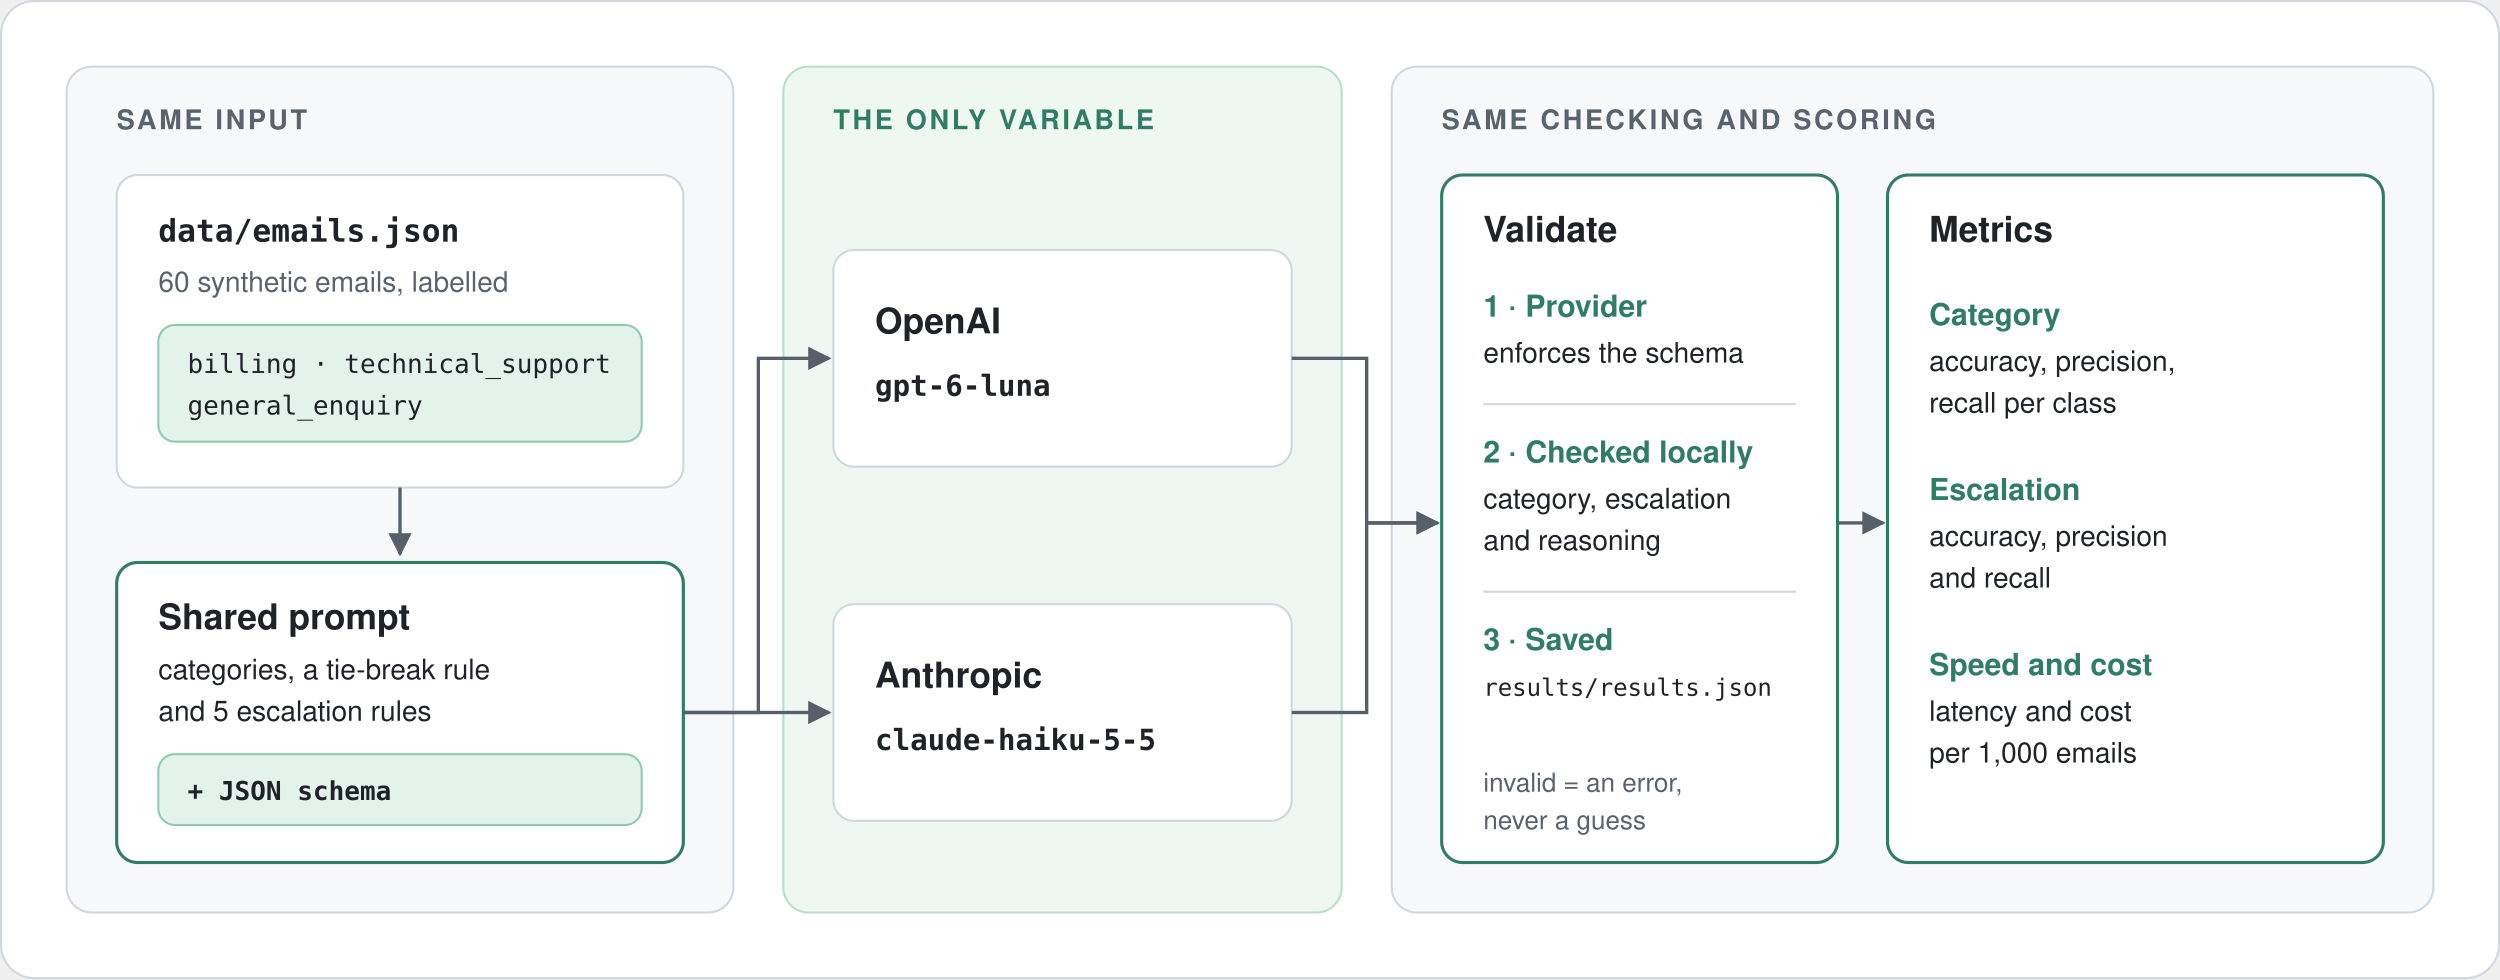
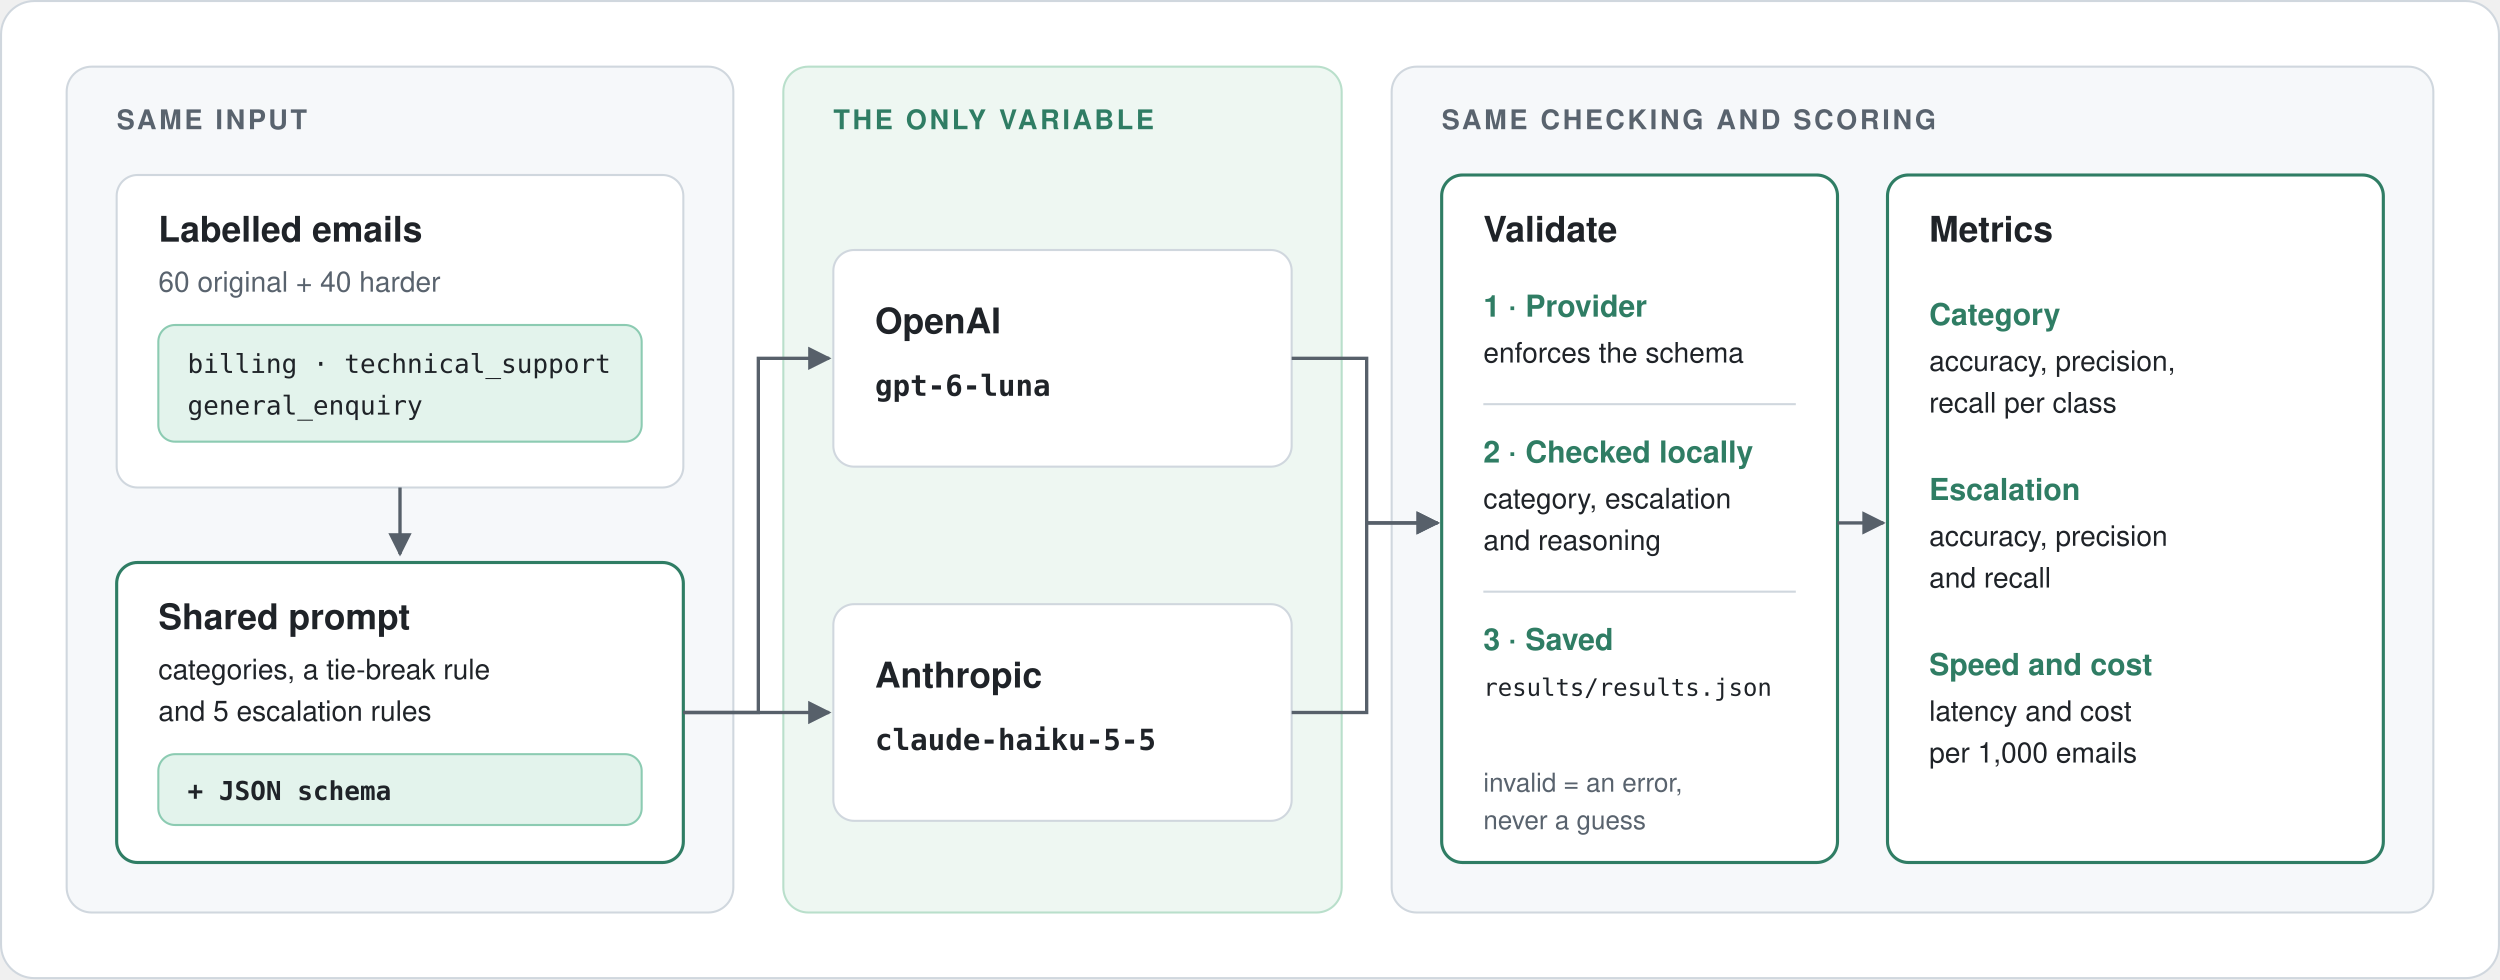
<svg xmlns="http://www.w3.org/2000/svg" viewBox="0 0 1200 470" width="1200" height="470" role="img" aria-labelledby="title desc">
  <defs>
    <marker id="arrow" viewBox="0 0 10 10" refX="9" refY="5" markerWidth="7" markerHeight="7" orient="auto-start-reverse">
      <path d="M0 0 L10 5 L0 10 z" fill="#57606A" />
    </marker>
    <style>
      text { font-family: -apple-system, "Segoe UI", Helvetica, Arial, sans-serif; fill: #1F2328; }
      .mono { font-family: ui-monospace, SFMono-Regular, Menlo, Consolas, monospace; }
      .label { font-size: 13px; font-weight: 600; letter-spacing: 1.3px; fill: #59636E; }
      .label-accent { fill: #2F7D64; }
      .title { font-size: 17px; font-weight: 600; }
      .model { font-size: 14px; font-weight: 600; }
      .step { font-size: 14.5px; font-weight: 600; fill: #2F7D64; }
      .body { font-size: 13.5px; }
      .muted { font-size: 13.5px; fill: #59636E; }
      .note { font-size: 12.5px; fill: #59636E; }
      .chip-text { font-size: 12.5px; }
      .arrow { fill: none; stroke: #57606A; stroke-width: 1.6; marker-end: url(#arrow); }
      .panel { fill: #F6F8FA; stroke: #D0D7DE; }
      .panel-accent { fill: #EEF7F2; stroke: #B9DFCB; }
      .card { fill: #FFFFFF; stroke: #D0D7DE; }
      .card-accent { fill: #FFFFFF; stroke: #2F7D64; stroke-width: 1.5; }
      .chip { fill: #E3F3EC; stroke: #8CCBB2; }
      .divider { stroke: #D0D7DE; }
    </style>
  </defs>
  <rect x="0.5" y="0.5" width="1199" height="469" rx="16" fill="#FFFFFF" stroke="#D0D7DE" />
  <rect class="panel" x="32" y="32" width="320" height="406" rx="12" />
  <text class="label" x="56" y="62">SAME INPUT</text>
  <rect class="card" x="56" y="84" width="272" height="150" rx="10" />
-   <text class="mono" x="76" y="116" style="font-size:15px;font-weight:600">data/emails.json</text>
-   <text class="muted" x="76" y="140">60 synthetic emails, labelled</text>
+   <text class="title" x="76" y="116">Labelled emails</text>
+   <text class="muted" x="76" y="140">60 original + 40 harder</text>
  <rect class="chip" x="76" y="156" width="232" height="56" rx="8" />
  <text class="chip-text mono" x="90" y="179">billing · technical_support</text>
  <text class="chip-text mono" x="90" y="199">general_enquiry</text>
  <rect class="card-accent" x="56" y="270" width="272" height="144" rx="10" />
  <text class="title" x="76" y="302">Shared prompt</text>
  <text class="body" x="76" y="326">categories, a tie-break rule</text>
  <text class="body" x="76" y="346">and 5 escalation rules</text>
  <rect class="chip" x="76" y="362" width="232" height="34" rx="8" />
  <text class="chip-text mono" x="90" y="384" style="font-weight:600">+ JSON schema</text>
  <rect class="panel-accent" x="376" y="32" width="268" height="406" rx="12" />
  <text class="label label-accent" x="400" y="62">THE ONLY VARIABLE</text>
  <rect class="card" x="400" y="120" width="220" height="104" rx="10" />
  <text class="title" x="420" y="160">OpenAI</text>
  <text class="model mono" x="420" y="190">gpt-6-luna</text>
  <rect class="card" x="400" y="290" width="220" height="104" rx="10" />
  <text class="title" x="420" y="330">Anthropic</text>
  <text class="model mono" x="420" y="360">claude-haiku-5-5</text>
  <rect class="panel" x="668" y="32" width="500" height="406" rx="12" />
  <text class="label" x="692" y="62">SAME CHECKING AND SCORING</text>
  <rect class="card-accent" x="692" y="84" width="190" height="330" rx="10" />
  <text class="title" x="712" y="116">Validate</text>
  <text class="step" x="712" y="152">1 · Provider</text>
  <text class="body" x="712" y="174">enforces the schema</text>
  <line class="divider" x1="712" y1="194" x2="862" y2="194" />
  <text class="step" x="712" y="222">2 · Checked locally</text>
  <text class="body" x="712" y="244">category, escalation</text>
  <text class="body" x="712" y="264">and reasoning</text>
  <line class="divider" x1="712" y1="284" x2="862" y2="284" />
  <text class="step" x="712" y="312">3 · Saved</text>
  <text class="mono" x="712" y="334" style="font-size:11.5px">results/results.json</text>
  <text class="note" x="712" y="380">invalid = an error,</text>
  <text class="note" x="712" y="398">never a guess</text>
  <rect class="card-accent" x="906" y="84" width="238" height="330" rx="10" />
  <text class="title" x="926" y="116">Metrics</text>
  <text class="step" x="926" y="156">Category</text>
  <text class="body" x="926" y="178">accuracy, precision,</text>
  <text class="body" x="926" y="198">recall per class</text>
  <text class="step" x="926" y="240">Escalation</text>
  <text class="body" x="926" y="262">accuracy, precision</text>
  <text class="body" x="926" y="282">and recall</text>
  <text class="step" x="926" y="324">Speed and cost</text>
  <text class="body" x="926" y="346">latency and cost</text>
  <text class="body" x="926" y="366">per 1,000 emails</text>
  <path class="arrow" d="M192 234 V266" />
  <path class="arrow" d="M328 342 H364 V172 H398" />
  <path class="arrow" d="M328 342 H398" />
  <path class="arrow" d="M620 172 H656 V251 H690" />
  <path class="arrow" d="M620 342 H656 V251 H690" />
  <path class="arrow" d="M882 251 H904" />
</svg>
